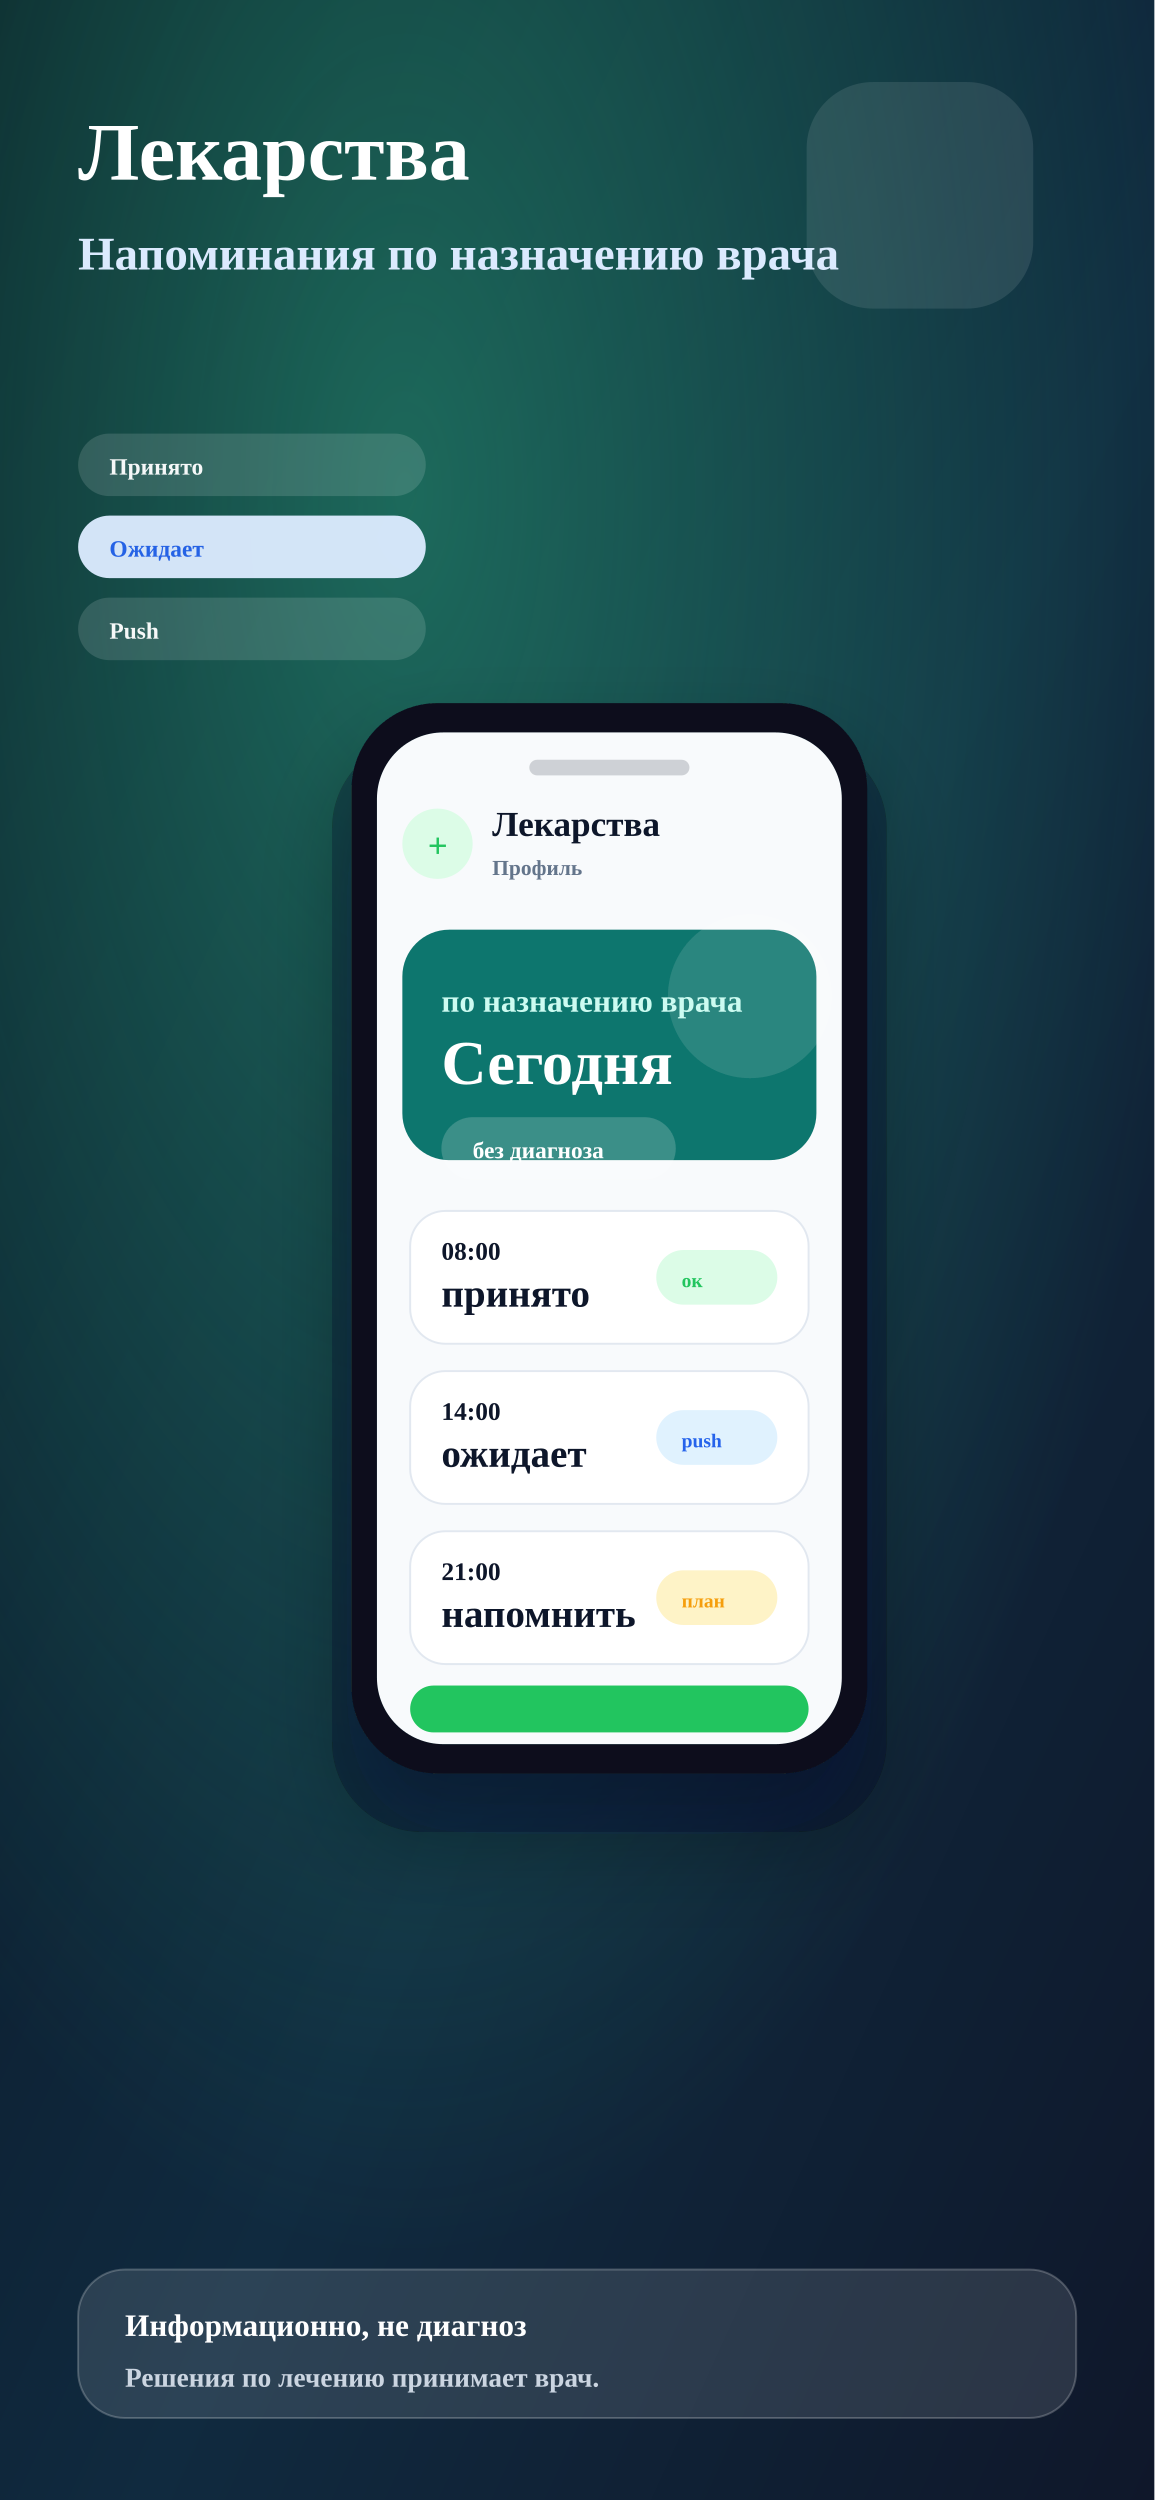
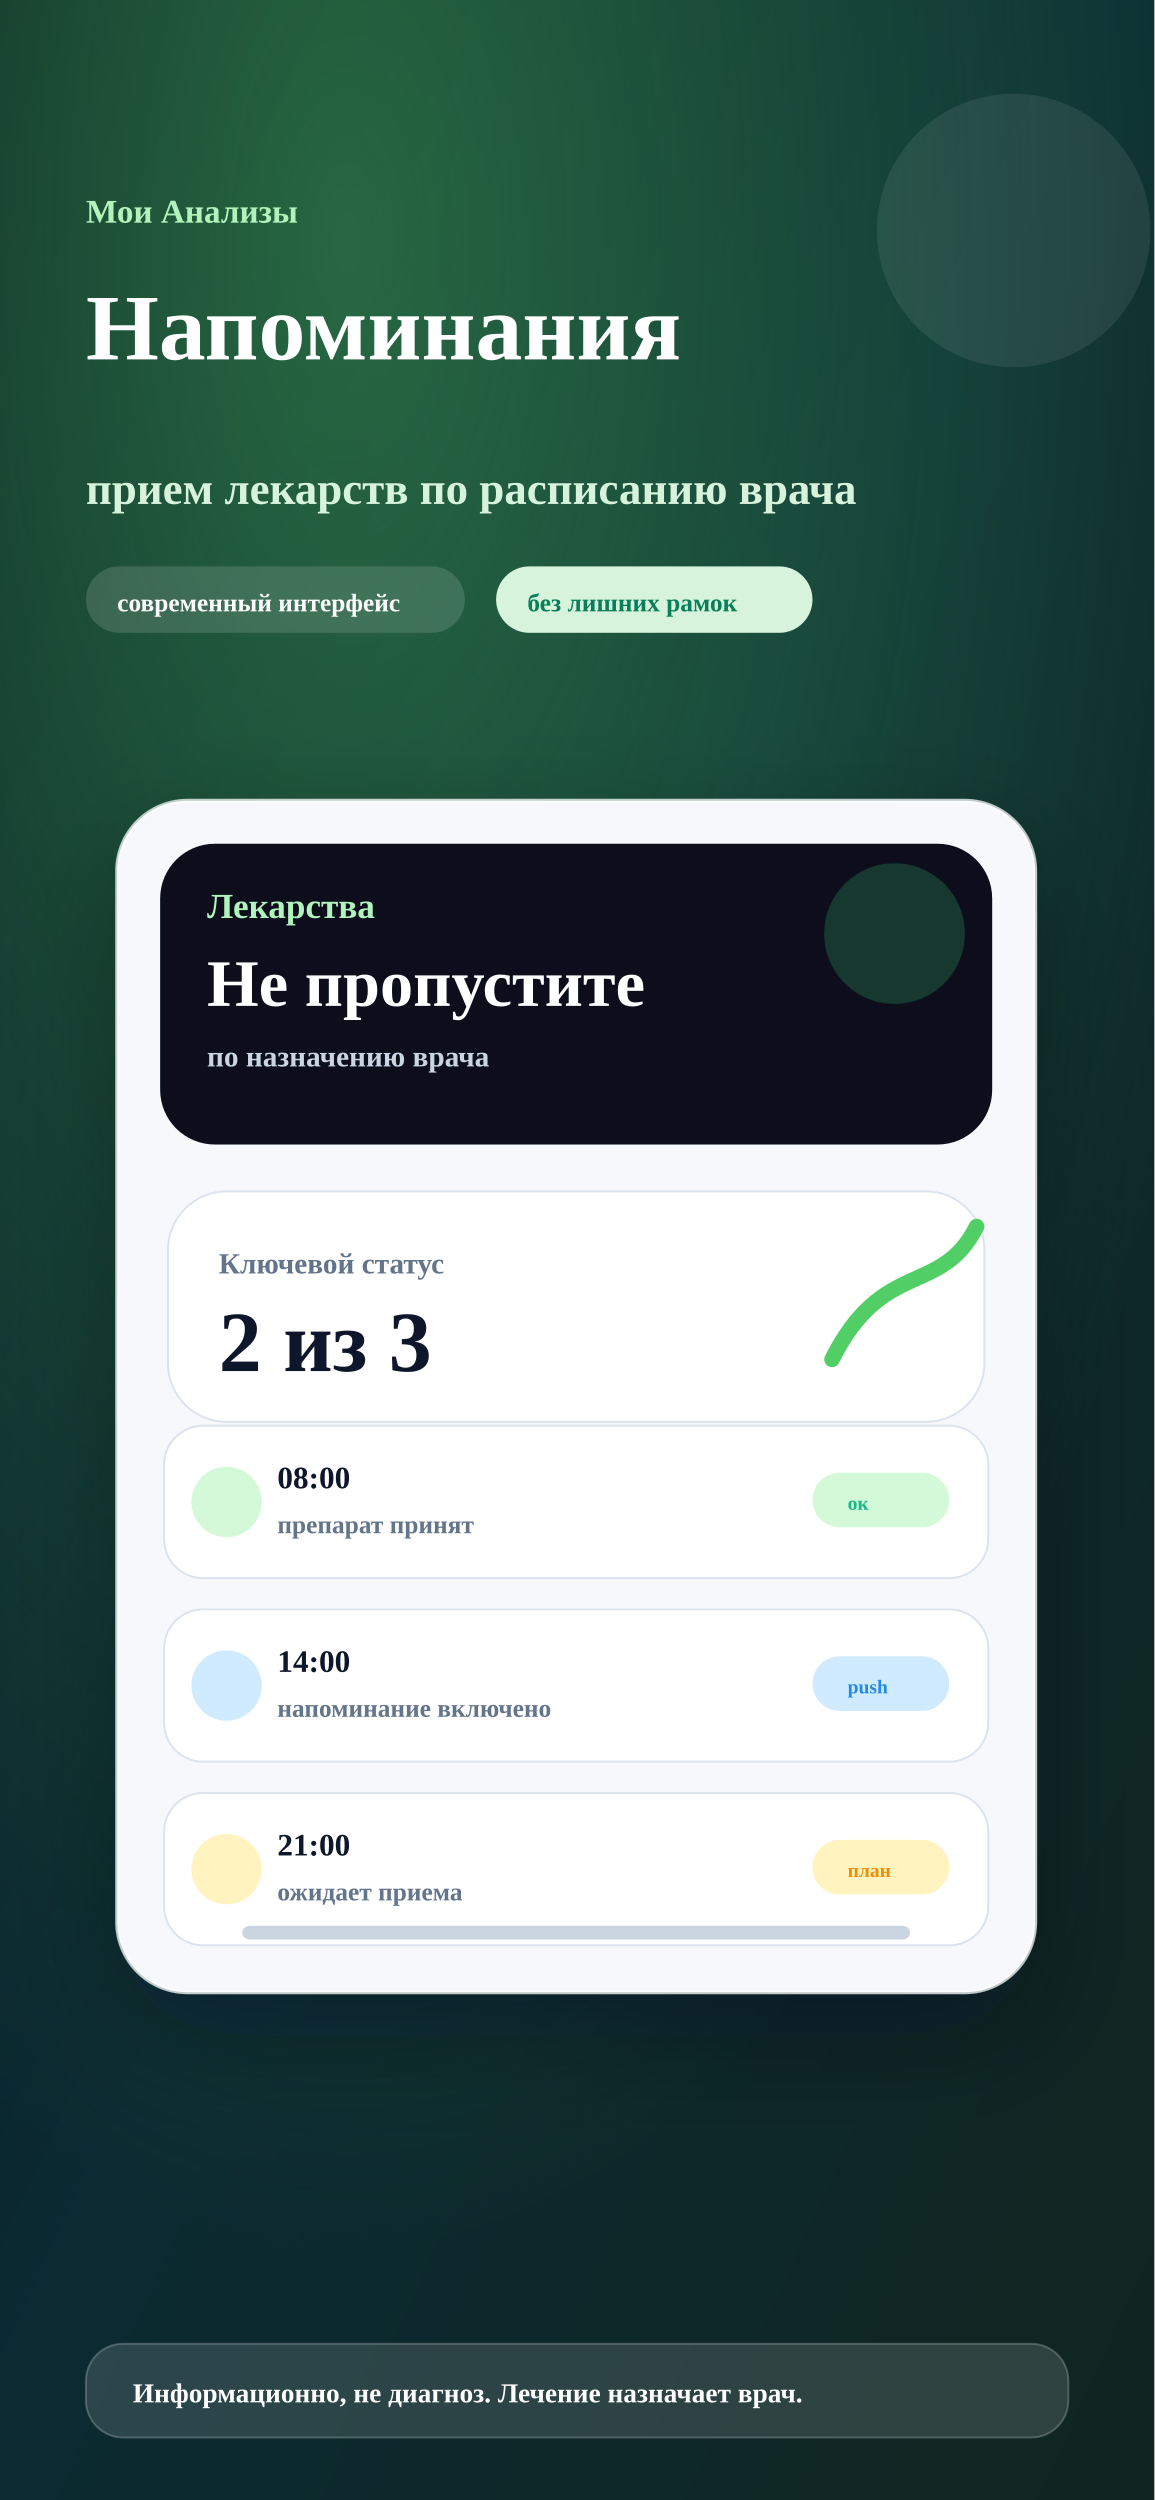
<svg xmlns="http://www.w3.org/2000/svg" width="591" height="1280" viewBox="0 0 591 1280">
  <defs>
    <linearGradient id="bg" x1="0" y1="0" x2="1" y2="1">
-       <stop offset="0" stop-color="#07111f" />
-       <stop offset="0.56" stop-color="#102a3f" />
-       <stop offset="1" stop-color="#0f172a" />
+       <stop offset="0" stop-color="#06141f" />
+       <stop offset="0.48" stop-color="#0b2a32" />
+       <stop offset="1" stop-color="#10251f" />
    </linearGradient>
-     <radialGradient id="glow" cx="35%" cy="20%" r="70%">
-       <stop offset="0" stop-color="#34d399" stop-opacity="0.42" />
-       <stop offset="1" stop-color="#34d399" stop-opacity="0" />
+     <radialGradient id="wash" cx="30%" cy="10%" r="80%">
+       <stop offset="0" stop-color="#51cf66" stop-opacity="0.42" />
+       <stop offset="1" stop-color="#51cf66" stop-opacity="0" />
    </radialGradient>
-     <filter id="shadow" x="-30%" y="-30%" width="160%" height="160%">
-       <feDropShadow dx="0" dy="24" stdDeviation="22" flood-color="#020617" flood-opacity="0.35" />
+     <filter id="softShadow" x="-20%" y="-20%" width="140%" height="140%">
+       <feDropShadow dx="0" dy="22" stdDeviation="28" flood-color="#020617" flood-opacity="0.34" />
    </filter>
  </defs>
  <rect width="591" height="1280" fill="url(#bg)" />
-   <rect width="591" height="1280" fill="url(#glow)" />
-   <rect x="413" y="42" width="116" height="116" rx="34" fill="#ffffff" opacity="0.10" />
-   <text x="40" y="92" font-size="42" font-weight="900" fill="#ffffff">Лекарства</text>
-   <text x="40" y="138" font-size="24" font-weight="800" fill="#dbeafe">Напоминания по назначению врача</text>
-   <g opacity="0.96">
-     <rect x="40" y="222" width="178" height="32" rx="16" fill="rgba(255,255,255,0.14)" />
-     <text x="56" y="243" font-size="12" font-weight="800" fill="#ffffff">Принято</text>
-     <rect x="40" y="264" width="178" height="32" rx="16" fill="#dbeafe" />
-     <text x="56" y="285" font-size="12" font-weight="800" fill="#2563eb">Ожидает</text>
-     <rect x="40" y="306" width="178" height="32" rx="16" fill="rgba(255,255,255,0.14)" />
-     <text x="56" y="327" font-size="12" font-weight="800" fill="#ffffff">Push</text>
-   </g>
-   <g filter="url(#shadow)">
-     <g transform="translate(180 360) scale(1)">
-       <rect x="-10" y="18" width="284" height="560" rx="46" fill="#020617" opacity="0.26" />
-       <rect width="264" height="548" rx="44" fill="#08111f" />
-       <rect x="13" y="15" width="238" height="518" rx="34" fill="#f8fafc" />
-       <rect x="91" y="29" width="82" height="8" rx="4" fill="#111827" opacity="0.18" />
-       <circle cx="44" cy="72" r="18" fill="#dcfce7" />
-       <text x="39" y="79" font-size="18" font-weight="900" fill="#22c55e">+</text>
-       <text x="72" y="68" font-size="18" font-weight="900" fill="#0f172a">Лекарства</text>
-       <text x="72" y="88" font-size="11" font-weight="700" fill="#64748b">Профиль</text>
-       <rect x="26" y="116" width="212" height="118" rx="24" fill="#0f766e" />
-       <circle cx="204" cy="150" r="42" fill="#ffffff" opacity="0.12" />
-       <text x="46" y="158" font-size="16" font-weight="800" fill="#ccfbf1">по назначению врача</text>
-       <text x="46" y="195" font-size="32" font-weight="900" fill="#ffffff">Сегодня</text>
-       <rect x="46" y="212" width="120" height="32" rx="16" fill="rgba(255,255,255,0.18)" />
-       <text x="62" y="233" font-size="12" font-weight="800" fill="#ffffff">без диагноза</text>
-       <rect x="30" y="260" width="204" height="68" rx="18" fill="#fff" stroke="#e2e8f0" />
-       <text x="46" y="285" font-size="13" font-weight="800" fill="#0f172a">08:00</text>
-       <text x="46" y="309" font-size="20" font-weight="900" fill="#0f172a">принято</text>
-       <rect x="156" y="280" width="62" height="28" rx="14" fill="#dcfce7" />
-       <text x="169" y="299" font-size="10" font-weight="900" fill="#22c55e">ок</text>
-       <rect x="30" y="342" width="204" height="68" rx="18" fill="#fff" stroke="#e2e8f0" />
-       <text x="46" y="367" font-size="13" font-weight="800" fill="#0f172a">14:00</text>
-       <text x="46" y="391" font-size="20" font-weight="900" fill="#0f172a">ожидает</text>
-       <rect x="156" y="362" width="62" height="28" rx="14" fill="#e0f2fe" />
-       <text x="169" y="381" font-size="10" font-weight="900" fill="#2563eb">push</text>
-       <rect x="30" y="424" width="204" height="68" rx="18" fill="#fff" stroke="#e2e8f0" />
-       <text x="46" y="449" font-size="13" font-weight="800" fill="#0f172a">21:00</text>
-       <text x="46" y="473" font-size="20" font-weight="900" fill="#0f172a">напомнить</text>
-       <rect x="156" y="444" width="62" height="28" rx="14" fill="#fef3c7" />
-       <text x="169" y="463" font-size="10" font-weight="900" fill="#f59e0b">план</text>
-       <rect x="30" y="503" width="204" height="24" rx="12" fill="#22c55e" />
+   <rect width="591" height="1280" fill="url(#wash)" />
+   <circle cx="519" cy="118" r="70" fill="#ffffff" opacity="0.08" />
+   <text x="44" y="114" font-size="17" font-weight="900" fill="#b2f2bb">Мои Анализы</text>
+   <text x="44" y="184" font-size="48" font-weight="900" fill="#ffffff">Напоминания</text>
+   <text x="44" y="258" font-size="23" font-weight="800" fill="#d8f3dc">прием лекарств по расписанию врача</text>
+   <rect x="44" y="290" width="194" height="34" rx="17" fill="rgba(255,255,255,0.14)" />
+   <text x="60" y="313" font-size="13" font-weight="800" fill="#ffffff">современный интерфейс</text>
+   <rect x="254" y="290" width="162" height="34" rx="17" fill="#d8f3dc" />
+   <text x="270" y="313" font-size="13" font-weight="800" fill="#087f5b">без лишних рамок</text>
+   <g filter="url(#softShadow)">
+     <g>
+       <rect x="60" y="410" width="470" height="610" rx="36" fill="#f6f8fb" stroke="rgba(255,255,255,0.72)" stroke-width="2" />
+       <rect x="82" y="432" width="426" height="154" rx="28" fill="#07111f" />
+       <circle cx="458" cy="478" r="36" fill="#51cf66" opacity="0.2" />
+       <text x="106" y="470" font-size="18" font-weight="900" fill="#b2f2bb">Лекарства</text>
+       <text x="106" y="515" font-size="34" font-weight="900" fill="#ffffff">Не пропустите</text>
+       <text x="106" y="546" font-size="15" font-weight="800" fill="#cbd5e1">по назначению врача</text>
+       <rect x="86" y="610" width="418" height="118" rx="30" fill="#ffffff" stroke="#dbe3ee" />
+       <text x="112" y="652" font-size="15" font-weight="900" fill="#64748b">Ключевой статус</text>
+       <text x="112" y="702" font-size="44" font-weight="900" fill="#0f172a">2 из 3</text>
+       <path d="M 426 696 C 452 644, 482 664, 500 628" fill="none" stroke="#51cf66" stroke-width="8" stroke-linecap="round" />
+       <rect x="84" y="730" width="422" height="78" rx="20" fill="#ffffff" stroke="#dbe3ee" />
+       <circle cx="116" cy="769" r="18" fill="#d3f9d8" />
+       <text x="142" y="762" font-size="16" font-weight="900" fill="#0f172a">08:00</text>
+       <text x="142" y="785" font-size="13" font-weight="700" fill="#64748b">препарат принят</text>
+       <rect x="416" y="754" width="70" height="28" rx="14" fill="#d3f9d8" />
+       <text x="434" y="773" font-size="10" font-weight="900" fill="#12b886">ок</text>
+       <rect x="84" y="824" width="422" height="78" rx="20" fill="#ffffff" stroke="#dbe3ee" />
+       <circle cx="116" cy="863" r="18" fill="#d0ebff" />
+       <text x="142" y="856" font-size="16" font-weight="900" fill="#0f172a">14:00</text>
+       <text x="142" y="879" font-size="13" font-weight="700" fill="#64748b">напоминание включено</text>
+       <rect x="416" y="848" width="70" height="28" rx="14" fill="#d0ebff" />
+       <text x="434" y="867" font-size="10" font-weight="900" fill="#228be6">push</text>
+       <rect x="84" y="918" width="422" height="78" rx="20" fill="#ffffff" stroke="#dbe3ee" />
+       <circle cx="116" cy="957" r="18" fill="#fff3bf" />
+       <text x="142" y="950" font-size="16" font-weight="900" fill="#0f172a">21:00</text>
+       <text x="142" y="973" font-size="13" font-weight="700" fill="#64748b">ожидает приема</text>
+       <rect x="416" y="942" width="70" height="28" rx="14" fill="#fff3bf" />
+       <text x="434" y="961" font-size="10" font-weight="900" fill="#f08c00">план</text>
+       <rect x="124" y="986" width="342" height="7" rx="4" fill="#cbd5e1" />
    </g>
  </g>
-   <rect x="40" y="1162" width="511" height="76" rx="24" fill="rgba(255,255,255,0.12)" stroke="rgba(255,255,255,0.22)" />
-   <text x="64" y="1196" font-size="16" font-weight="900" fill="#ffffff">Информационно, не диагноз</text>
-   <text x="64" y="1222" font-size="14" font-weight="700" fill="#cbd5e1">Решения по лечению принимает врач.</text>
+   <rect x="44" y="1200" width="503" height="48" rx="19" fill="rgba(255,255,255,0.13)" stroke="rgba(255,255,255,0.22)" />
+   <text x="68" y="1230" font-size="14" font-weight="900" fill="#ffffff">Информационно, не диагноз. Лечение назначает врач.</text>
</svg>
